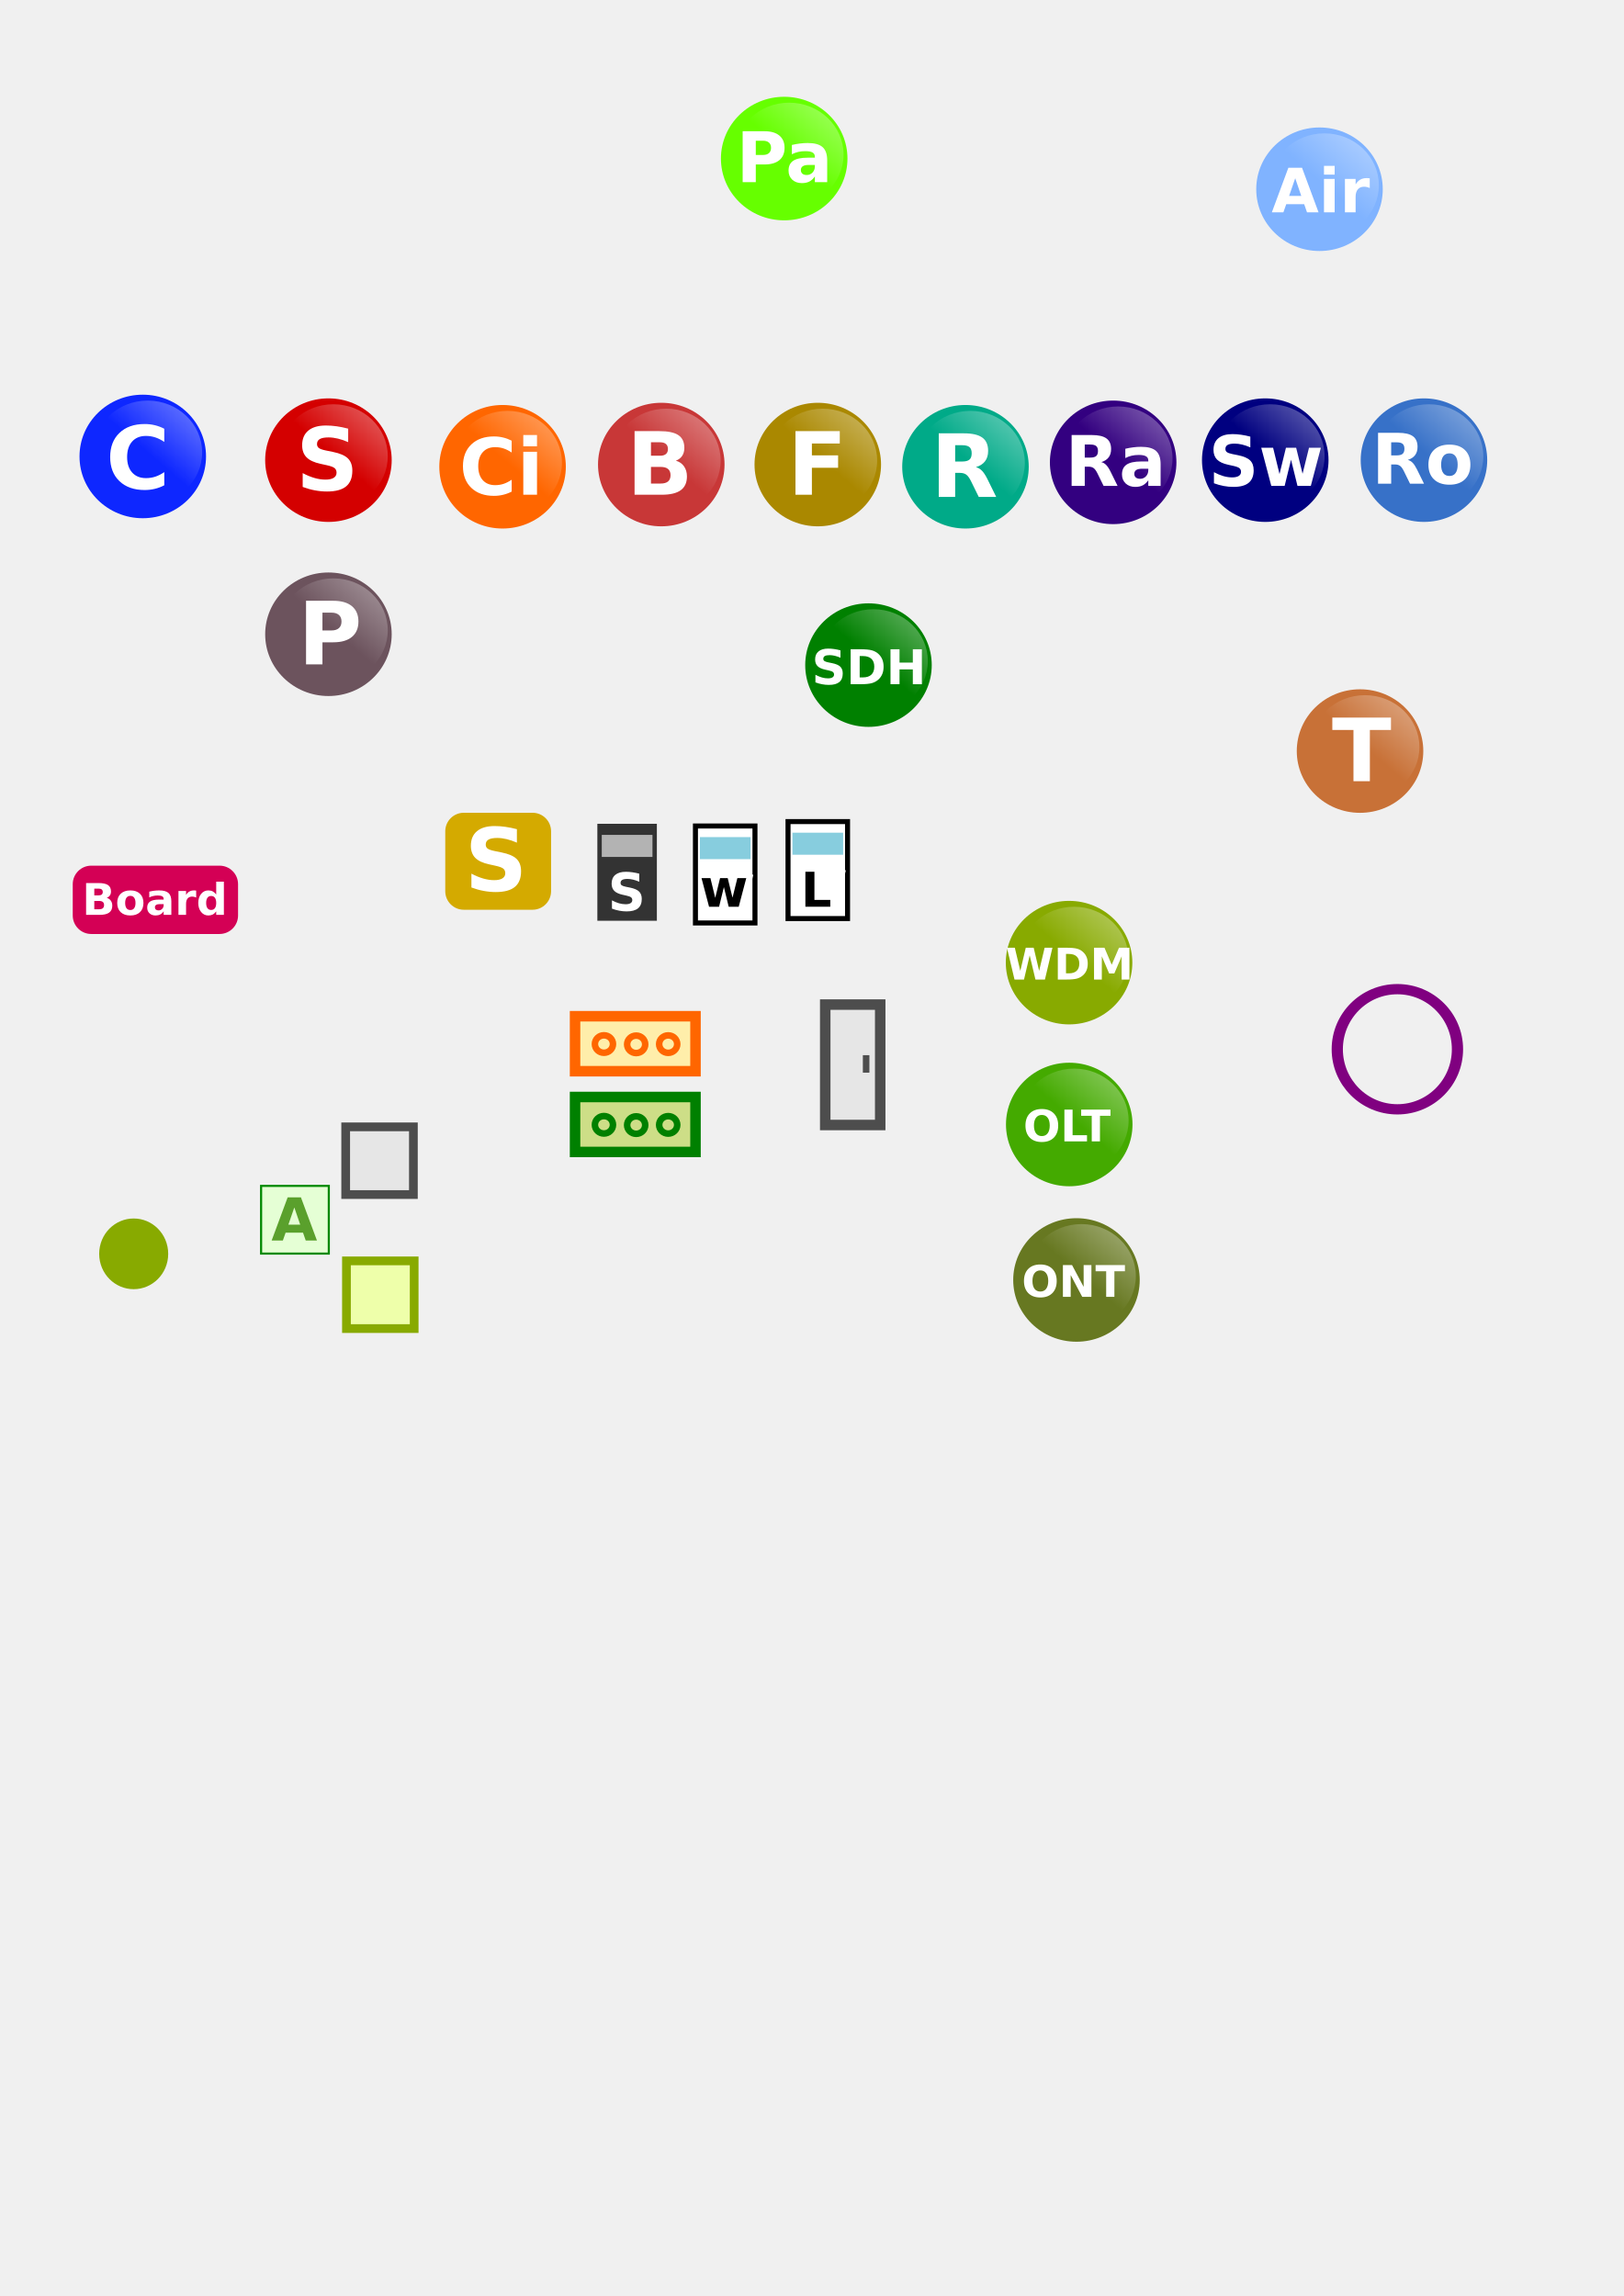
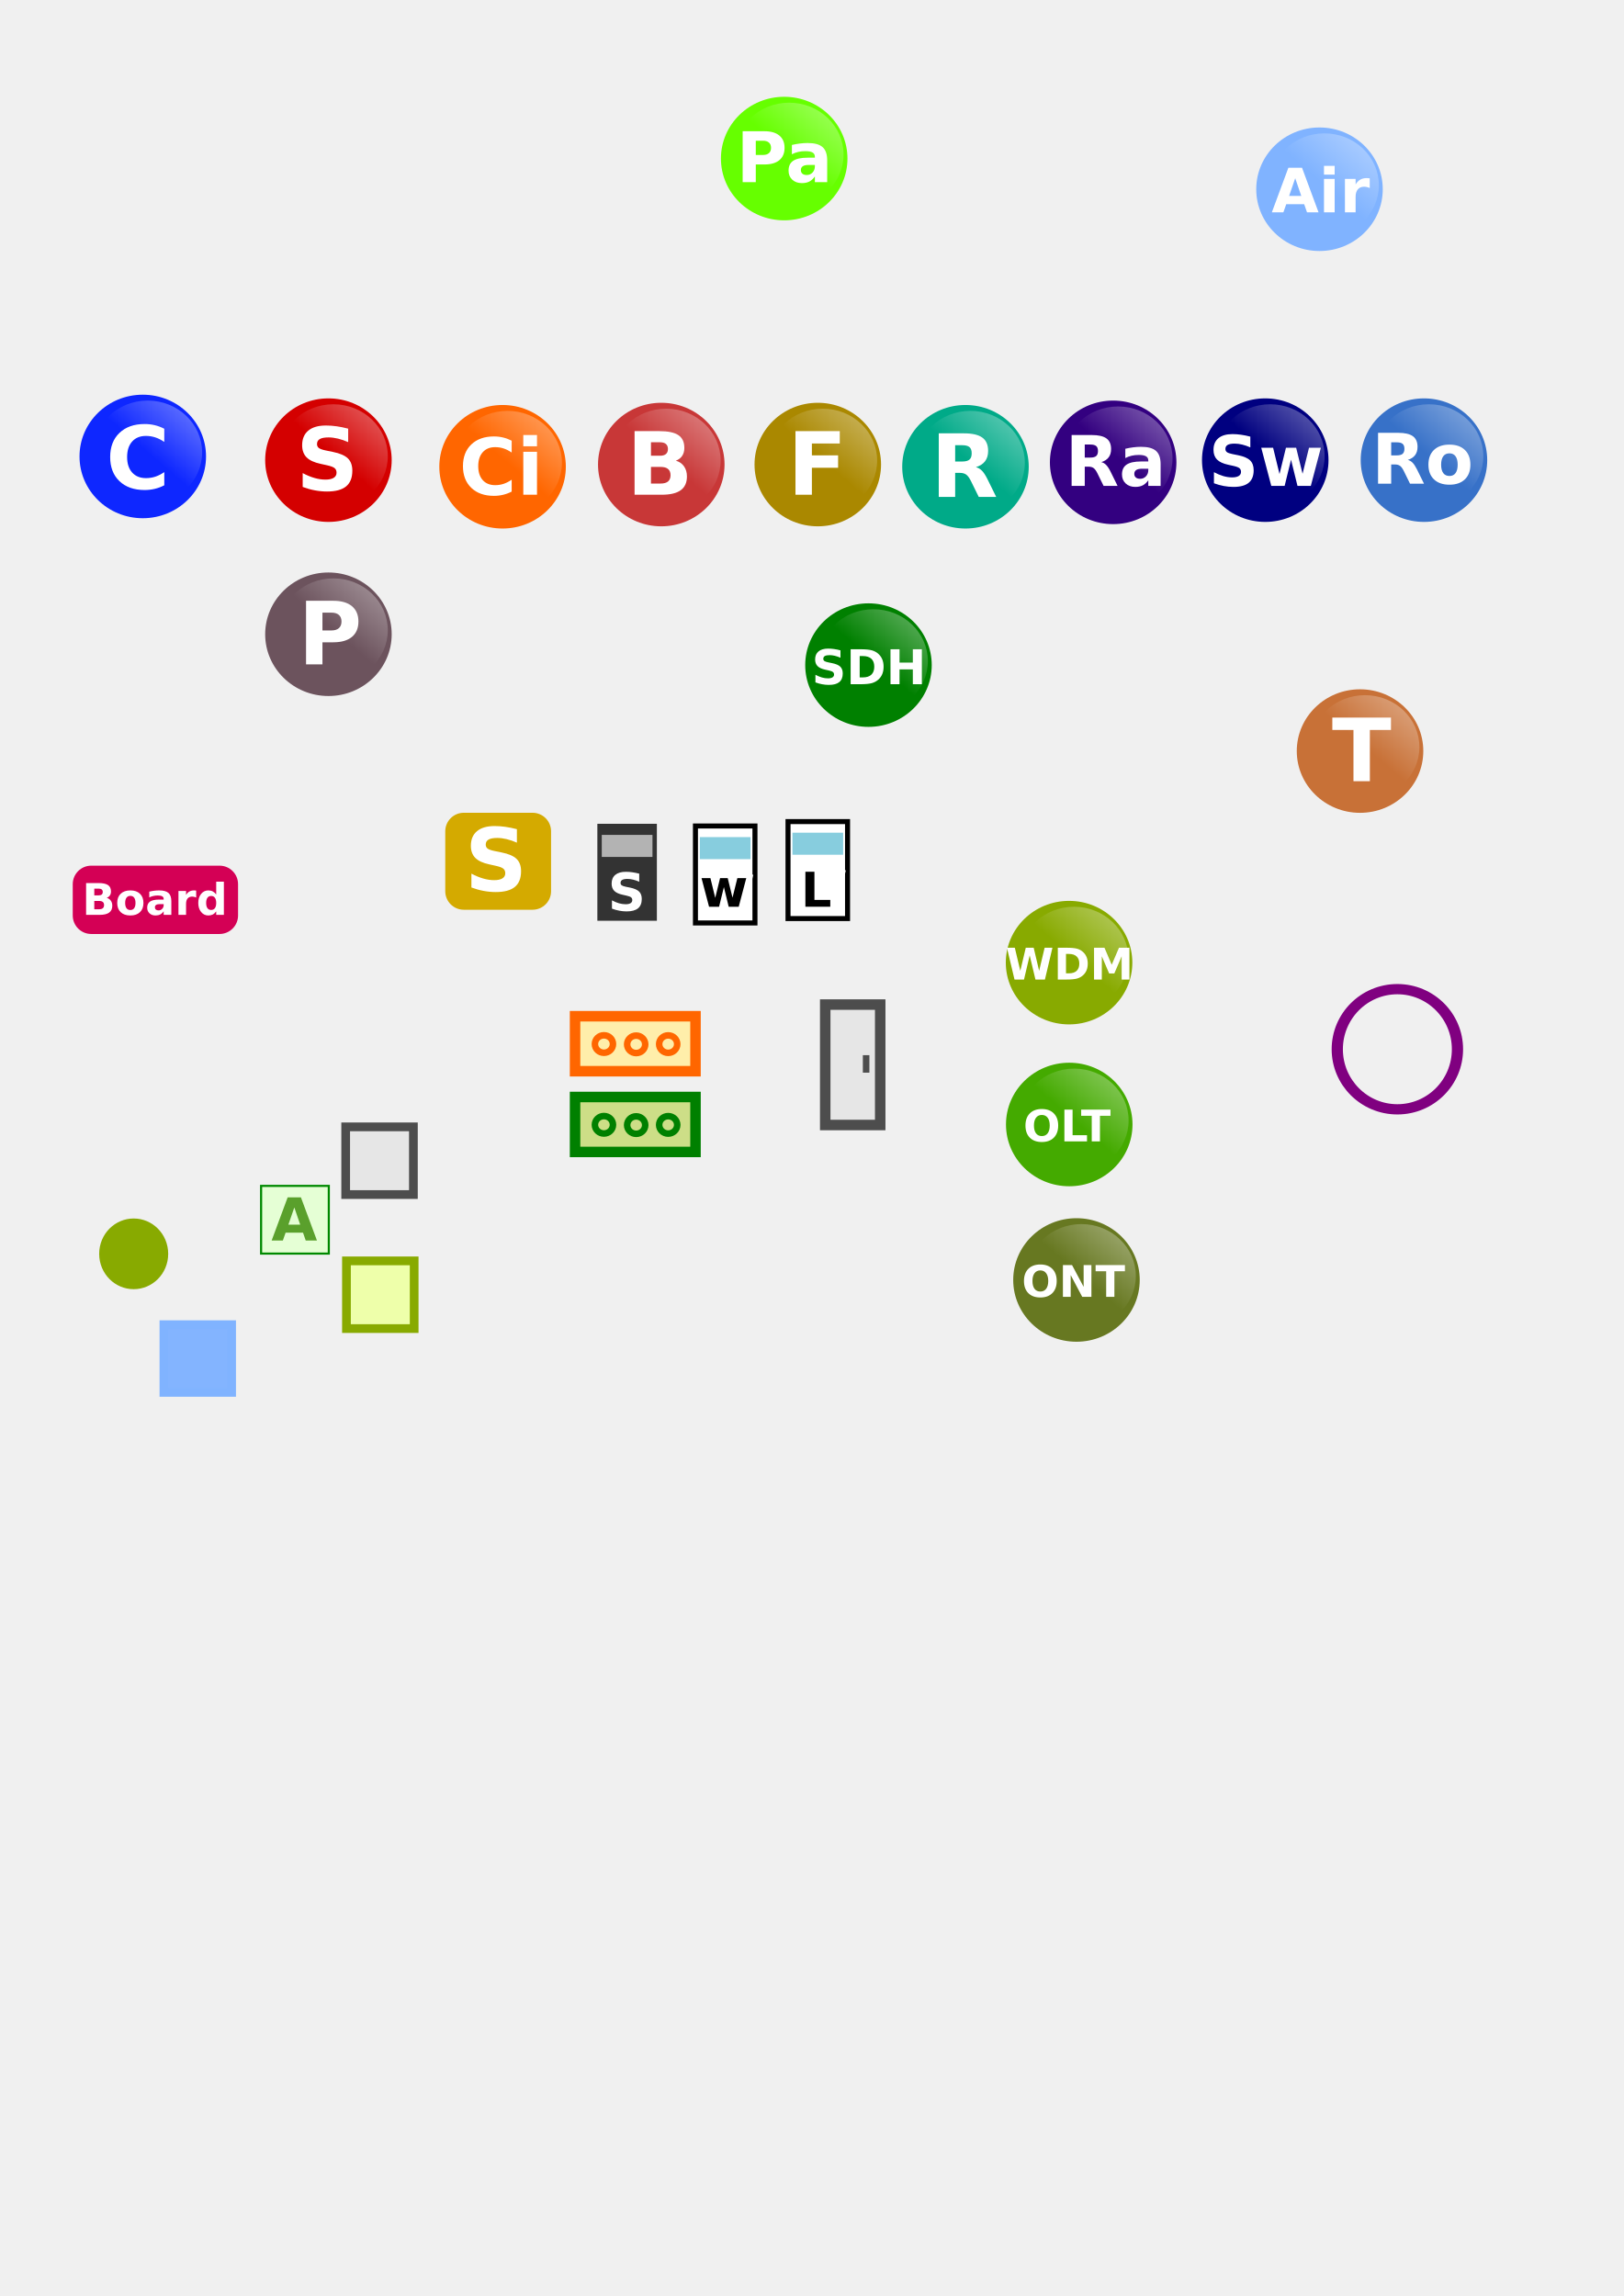
<svg xmlns="http://www.w3.org/2000/svg" xmlns:xlink="http://www.w3.org/1999/xlink" width="744.094" height="1052.362" id="svg2" version="1.1">
  <defs id="defs4">
    <linearGradient id="linearGradient3622">
      <stop style="stop-color:#ffffff;stop-opacity:1;" offset="0" id="stop3624" />
      <stop style="stop-color:#ffffff;stop-opacity:0;" offset="1" id="stop3626" />
    </linearGradient>
    <linearGradient xlink:href="#linearGradient3622" id="linearGradient3628" x1="352.665" y1="156.217" x2="278.571" y2="230.934" gradientUnits="userSpaceOnUse" />
    <linearGradient xlink:href="#linearGradient3622-1" id="linearGradient3628-7" x1="352.665" y1="156.217" x2="278.571" y2="230.934" gradientUnits="userSpaceOnUse" />
    <linearGradient id="linearGradient3622-1">
      <stop style="stop-color:#ffffff;stop-opacity:1;" offset="0" id="stop3624-3" />
      <stop style="stop-color:#ffffff;stop-opacity:0;" offset="1" id="stop3626-1" />
    </linearGradient>
    <linearGradient xlink:href="#linearGradient3622-1-5" id="linearGradient3628-7-5" x1="352.665" y1="156.217" x2="278.571" y2="230.934" gradientUnits="userSpaceOnUse" />
    <linearGradient id="linearGradient3622-1-5">
      <stop style="stop-color:#ffffff;stop-opacity:1;" offset="0" id="stop3624-3-8" />
      <stop style="stop-color:#ffffff;stop-opacity:0;" offset="1" id="stop3626-1-7" />
    </linearGradient>
    <linearGradient xlink:href="#linearGradient3622-1-5-2" id="linearGradient3628-7-5-6" x1="352.665" y1="156.217" x2="278.571" y2="230.934" gradientUnits="userSpaceOnUse" />
    <linearGradient id="linearGradient3622-1-5-2">
      <stop style="stop-color:#ffffff;stop-opacity:1;" offset="0" id="stop3624-3-8-8" />
      <stop style="stop-color:#ffffff;stop-opacity:0;" offset="1" id="stop3626-1-7-4" />
    </linearGradient>
    <linearGradient xlink:href="#linearGradient3622-1-5-0" id="linearGradient3628-7-5-4" x1="352.665" y1="156.217" x2="278.571" y2="230.934" gradientUnits="userSpaceOnUse" />
    <linearGradient id="linearGradient3622-1-5-0">
      <stop style="stop-color:#ffffff;stop-opacity:1;" offset="0" id="stop3624-3-8-9" />
      <stop style="stop-color:#ffffff;stop-opacity:0;" offset="1" id="stop3626-1-7-1" />
    </linearGradient>
    <linearGradient xlink:href="#linearGradient3622-1-5-1" id="linearGradient3628-7-5-3" x1="352.665" y1="156.217" x2="278.571" y2="230.934" gradientUnits="userSpaceOnUse" />
    <linearGradient id="linearGradient3622-1-5-1">
      <stop style="stop-color:#ffffff;stop-opacity:1;" offset="0" id="stop3624-3-8-1" />
      <stop style="stop-color:#ffffff;stop-opacity:0;" offset="1" id="stop3626-1-7-9" />
    </linearGradient>
    <linearGradient xlink:href="#linearGradient3622-1-5-7" id="linearGradient3628-7-5-1" x1="352.665" y1="156.217" x2="278.571" y2="230.934" gradientUnits="userSpaceOnUse" />
    <linearGradient id="linearGradient3622-1-5-7">
      <stop style="stop-color:#ffffff;stop-opacity:1;" offset="0" id="stop3624-3-8-5" />
      <stop style="stop-color:#ffffff;stop-opacity:0;" offset="1" id="stop3626-1-7-7" />
    </linearGradient>
    <linearGradient xlink:href="#linearGradient3622-1-5-7-2" id="linearGradient3628-7-5-1-3" x1="352.665" y1="156.217" x2="278.571" y2="230.934" gradientUnits="userSpaceOnUse" />
    <linearGradient id="linearGradient3622-1-5-7-2">
      <stop style="stop-color:#ffffff;stop-opacity:1;" offset="0" id="stop3624-3-8-5-9" />
      <stop style="stop-color:#ffffff;stop-opacity:0;" offset="1" id="stop3626-1-7-7-5" />
    </linearGradient>
    <linearGradient xlink:href="#linearGradient3622-1-5-7-6" id="linearGradient3628-7-5-1-6" x1="352.665" y1="156.217" x2="278.571" y2="230.934" gradientUnits="userSpaceOnUse" />
    <linearGradient id="linearGradient3622-1-5-7-6">
      <stop style="stop-color:#ffffff;stop-opacity:1;" offset="0" id="stop3624-3-8-5-7" />
      <stop style="stop-color:#ffffff;stop-opacity:0;" offset="1" id="stop3626-1-7-7-2" />
    </linearGradient>
    <linearGradient xlink:href="#linearGradient3622-1-1" id="linearGradient3628-7-2" x1="352.665" y1="156.217" x2="278.571" y2="230.934" gradientUnits="userSpaceOnUse" />
    <linearGradient id="linearGradient3622-1-1">
      <stop style="stop-color:#ffffff;stop-opacity:1;" offset="0" id="stop3624-3-0" />
      <stop style="stop-color:#ffffff;stop-opacity:0;" offset="1" id="stop3626-1-8" />
    </linearGradient>
    <linearGradient xlink:href="#linearGradient3622-1-1-0" id="linearGradient3628-7-2-0" x1="352.665" y1="156.217" x2="278.571" y2="230.934" gradientUnits="userSpaceOnUse" />
    <linearGradient id="linearGradient3622-1-1-0">
      <stop style="stop-color:#ffffff;stop-opacity:1;" offset="0" id="stop3624-3-0-6" />
      <stop style="stop-color:#ffffff;stop-opacity:0;" offset="1" id="stop3626-1-8-4" />
    </linearGradient>
    <linearGradient xlink:href="#linearGradient3622-1-1-0-6" id="linearGradient3628-7-2-0-7" x1="352.665" y1="156.217" x2="278.571" y2="230.934" gradientUnits="userSpaceOnUse" />
    <linearGradient id="linearGradient3622-1-1-0-6">
      <stop style="stop-color:#ffffff;stop-opacity:1;" offset="0" id="stop3624-3-0-6-9" />
      <stop style="stop-color:#ffffff;stop-opacity:0;" offset="1" id="stop3626-1-8-4-1" />
    </linearGradient>
    <linearGradient xlink:href="#linearGradient3622-1-10" id="linearGradient3628-7-1" x1="352.665" y1="156.217" x2="278.571" y2="230.934" gradientUnits="userSpaceOnUse" />
    <linearGradient id="linearGradient3622-1-10">
      <stop style="stop-color:#ffffff;stop-opacity:1;" offset="0" id="stop3624-3-3" />
      <stop style="stop-color:#ffffff;stop-opacity:0;" offset="1" id="stop3626-1-4" />
    </linearGradient>
    <linearGradient xlink:href="#linearGradient3622-0" id="linearGradient3628-9" x1="352.665" y1="156.217" x2="278.571" y2="230.934" gradientUnits="userSpaceOnUse" />
    <linearGradient id="linearGradient3622-0">
      <stop style="stop-color:#ffffff;stop-opacity:1;" offset="0" id="stop3624-9" />
      <stop style="stop-color:#ffffff;stop-opacity:0;" offset="1" id="stop3626-17" />
    </linearGradient>
    <linearGradient xlink:href="#linearGradient3622-1-5-7-28" id="linearGradient3628-7-5-1-7" x1="352.665" y1="156.217" x2="278.571" y2="230.934" gradientUnits="userSpaceOnUse" />
    <linearGradient id="linearGradient3622-1-5-7-28">
      <stop style="stop-color:#ffffff;stop-opacity:1;" offset="0" id="stop3624-3-8-5-2" />
      <stop style="stop-color:#ffffff;stop-opacity:0;" offset="1" id="stop3626-1-7-7-9" />
    </linearGradient>
    <linearGradient xlink:href="#linearGradient3622-6" id="linearGradient3628-8" x1="352.665" y1="156.217" x2="278.571" y2="230.934" gradientUnits="userSpaceOnUse" />
    <linearGradient id="linearGradient3622-6">
      <stop style="stop-color:#ffffff;stop-opacity:1;" offset="0" id="stop3624-0" />
      <stop style="stop-color:#ffffff;stop-opacity:0;" offset="1" id="stop3626-2" />
    </linearGradient>
    <linearGradient xlink:href="#linearGradient3622-1-1-0-6-5" id="linearGradient3628-7-2-0-7-9" x1="352.665" y1="156.217" x2="278.571" y2="230.934" gradientUnits="userSpaceOnUse" />
    <linearGradient id="linearGradient3622-1-1-0-6-5">
      <stop style="stop-color:#ffffff;stop-opacity:1;" offset="0" id="stop3624-3-0-6-9-7" />
      <stop style="stop-color:#ffffff;stop-opacity:0;" offset="1" id="stop3626-1-8-4-1-1" />
    </linearGradient>
    <linearGradient xlink:href="#linearGradient3622-1-1-0-6-5-1" id="linearGradient3628-7-2-0-7-9-5" x1="352.665" y1="156.217" x2="278.571" y2="230.934" gradientUnits="userSpaceOnUse" />
    <linearGradient id="linearGradient3622-1-1-0-6-5-1">
      <stop style="stop-color:#ffffff;stop-opacity:1;" offset="0" id="stop3624-3-0-6-9-7-5" />
      <stop style="stop-color:#ffffff;stop-opacity:0;" offset="1" id="stop3626-1-8-4-1-1-8" />
    </linearGradient>
  </defs>
  <g id="layer1">
    <path style="fill:#0e27ff;fill-opacity:1;stroke:none" id="path2816" d="m 308.571,230.934 a 30,32.857 0 1 1 -60,0 30,32.857 0 1 1 60,0 z" transform="matrix(0.9663282,0,0,0.861653,-203.7622,10.23069)" />
    <path style="fill:url(#linearGradient3628);fill-opacity:1;stroke:none" id="path2816-7" d="m 308.571,230.934 a 30,32.857 0 1 1 -60,0 30,32.857 0 1 1 60,0 z" transform="matrix(0.8316412,0,0,0.723306,-163.9913,40.3339)" />
    <text xml:space="preserve" style="font-size:40px;font-style:normal;font-weight:normal;fill:#000000;fill-opacity:1;stroke:none;font-family:Bitstream Vera Sans" x="48.487" y="224.037" id="text3630">
      <tspan id="tspan3632" x="48.487" y="224.037" style="font-weight:bold;fill:#ffffff">C</tspan>
    </text>
    <path style="fill:#d40000;fill-opacity:1;stroke:none" id="path2816-2" d="m 308.571,230.934 a 30,32.857 0 1 1 -60,0 30,32.857 0 1 1 60,0 z" transform="matrix(0.9663282,0,0,0.861653,-118.6787,11.92047)" />
    <path style="fill:url(#linearGradient3628-7);fill-opacity:1;stroke:none" id="path2816-7-0" d="m 308.571,230.934 a 30,32.857 0 1 1 -60,0 30,32.857 0 1 1 60,0 z" transform="matrix(0.8316412,0,0,0.723306,-78.9078,42.02368)" />
    <text xml:space="preserve" style="font-size:40px;font-style:normal;font-weight:normal;fill:#000000;fill-opacity:1;stroke:none;font-family:Bitstream Vera Sans" x="135.591" y="224.717" id="text3630-6">
      <tspan id="tspan3632-8" x="135.591" y="224.717" style="font-weight:bold;fill:#ffffff">S</tspan>
    </text>
    <path style="fill:#ff6600;fill-opacity:1;stroke:none" id="path2816-2-1" d="m 308.571,230.934 a 30,32.857 0 1 1 -60,0 30,32.857 0 1 1 60,0 z" transform="matrix(0.9663282,0,0,0.861653,-38.87667,14.95093)" />
    <path style="fill:url(#linearGradient3628-7-5);fill-opacity:1;stroke:none" id="path2816-7-0-7" d="m 308.571,230.934 a 30,32.857 0 1 1 -60,0 30,32.857 0 1 1 60,0 z" transform="matrix(0.8316412,0,0,0.723306,0.8942466,45.05414)" />
    <text xml:space="preserve" style="font-size:40px;font-style:normal;font-weight:normal;fill:#000000;fill-opacity:1;stroke:none;font-family:Bitstream Vera Sans" x="210.363" y="226.757" id="text3630-6-0">
      <tspan id="tspan3632-8-6" x="210.363" y="226.757" style="font-size:36px;font-weight:bold;fill:#ffffff">Ci</tspan>
    </text>
    <path style="fill:#c83737;fill-opacity:1;stroke:none" id="path2816-2-1-7" d="m 308.571,230.934 a 30,32.857 0 1 1 -60,0 30,32.857 0 1 1 60,0 z" transform="matrix(0.9663282,0,0,0.861653,33.85431,13.94077)" />
    <path style="fill:url(#linearGradient3628-7-5-6);fill-opacity:1;stroke:none" id="path2816-7-0-7-2" d="m 308.571,230.934 a 30,32.857 0 1 1 -60,0 30,32.857 0 1 1 60,0 z" transform="matrix(0.8316412,0,0,0.723306,73.62523,44.04398)" />
    <text xml:space="preserve" style="font-size:40px;font-style:normal;font-weight:normal;fill:#000000;fill-opacity:1;stroke:none;font-family:Bitstream Vera Sans" x="287.134" y="226.757" id="text3630-6-0-4">
      <tspan id="tspan3632-8-6-0" x="287.134" y="226.757" style="font-size:40px;font-weight:bold;fill:#ffffff">B</tspan>
    </text>
    <path style="fill:#aa8800;fill-opacity:1;stroke:none" id="path2816-2-1-9" d="m 308.571,230.934 a 30,32.857 0 1 1 -60,0 30,32.857 0 1 1 60,0 z" transform="matrix(0.9663282,0,0,0.861653,105.5751,13.94078)" />
    <path style="fill:url(#linearGradient3628-7-5-4);fill-opacity:1;stroke:none" id="path2816-7-0-7-6" d="m 308.571,230.934 a 30,32.857 0 1 1 -60,0 30,32.857 0 1 1 60,0 z" transform="matrix(0.8316412,0,0,0.723306,145.3461,44.04399)" />
    <text xml:space="preserve" style="font-size:40px;font-style:normal;font-weight:normal;fill:#000000;fill-opacity:1;stroke:none;font-family:Bitstream Vera Sans" x="360.875" y="226.757" id="text3630-6-0-2">
      <tspan id="tspan3632-8-6-5" x="360.875" y="226.757" style="font-size:40px;font-weight:bold;fill:#ffffff">F</tspan>
    </text>
    <path style="fill:#00aa88;fill-opacity:1;stroke:none" id="path2816-2-1-0" d="m 308.571,230.934 a 30,32.857 0 1 1 -60,0 30,32.857 0 1 1 60,0 z" transform="matrix(0.9663282,0,0,0.861653,173.2554,14.95093)" />
    <path style="fill:url(#linearGradient3628-7-5-3);fill-opacity:1;stroke:none" id="path2816-7-0-7-5" d="m 308.571,230.934 a 30,32.857 0 1 1 -60,0 30,32.857 0 1 1 60,0 z" transform="matrix(0.8316412,0,0,0.723306,213.0263,45.05414)" />
    <text xml:space="preserve" style="font-size:40px;font-style:normal;font-weight:normal;fill:#000000;fill-opacity:1;stroke:none;font-family:Bitstream Vera Sans" x="426.535" y="227.768" id="text3630-6-0-6">
      <tspan id="tspan3632-8-6-7" x="426.535" y="227.768" style="font-size:40px;font-weight:bold;fill:#ffffff">R</tspan>
    </text>
    <path style="fill:#330080;fill-opacity:1;stroke:none" id="path2816-2-1-1" d="m 308.571,230.934 a 30,32.857 0 1 1 -60,0 30,32.857 0 1 1 60,0 z" transform="matrix(0.9663282,0,0,0.861653,240.9356,12.93062)" />
    <path style="fill:url(#linearGradient3628-7-5-1);fill-opacity:1;stroke:none" id="path2816-7-0-7-69" d="m 308.571,230.934 a 30,32.857 0 1 1 -60,0 30,32.857 0 1 1 60,0 z" transform="matrix(0.8316412,0,0,0.723306,280.7065,43.03383)" />
    <text xml:space="preserve" style="font-size:40px;font-style:normal;font-weight:normal;fill:#000000;fill-opacity:1;stroke:none;font-family:Bitstream Vera Sans" x="488.155" y="222.717" id="text3630-6-0-8">
      <tspan id="tspan3632-8-6-1" x="488.155" y="222.717" style="font-size:32px;font-weight:bold;fill:#ffffff">Ra</tspan>
    </text>
    <path style="fill:#000080;fill-opacity:1;stroke:none" id="path2816-2-1-1-4" d="m 308.571,230.934 a 30,32.857 0 1 1 -60,0 30,32.857 0 1 1 60,0 z" transform="matrix(0.9663282,0,0,0.861653,310.6361,11.92047)" />
    <path style="fill:url(#linearGradient3628-7-5-1-3);fill-opacity:1;stroke:none" id="path2816-7-0-7-69-3" d="m 308.571,230.934 a 30,32.857 0 1 1 -60,0 30,32.857 0 1 1 60,0 z" transform="matrix(0.8316412,0,0,0.723306,350.407,42.02368)" />
    <text xml:space="preserve" style="font-size:40px;font-style:normal;font-weight:normal;fill:#000000;fill-opacity:1;stroke:none;font-family:Bitstream Vera Sans" x="553.815" y="222.717" id="text3630-6-0-8-9">
      <tspan id="tspan3632-8-6-1-4" x="553.815" y="222.717" style="font-size:32px;font-weight:bold;fill:#ffffff">Sw</tspan>
    </text>
    <path style="fill:#3771c8;fill-opacity:1;stroke:none" id="path2816-2-1-1-7" d="m 308.571,230.934 a 30,32.857 0 1 1 -60,0 30,32.857 0 1 1 60,0 z" transform="matrix(0.9663282,0,0,0.861653,383.3671,11.92047)" />
    <path style="fill:url(#linearGradient3628-7-5-1-6);fill-opacity:1;stroke:none" id="path2816-7-0-7-69-4" d="m 308.571,230.934 a 30,32.857 0 1 1 -60,0 30,32.857 0 1 1 60,0 z" transform="matrix(0.8316412,0,0,0.723306,423.138,42.02368)" />
    <text xml:space="preserve" style="font-size:40px;font-style:normal;font-weight:normal;fill:#000000;fill-opacity:1;stroke:none;font-family:Bitstream Vera Sans" x="628.586" y="221.707" id="text3630-6-0-8-1">
      <tspan id="tspan3632-8-6-1-0" x="628.586" y="221.707" style="font-size:32px;font-weight:bold;fill:#ffffff">Ro</tspan>
    </text>
    <rect style="fill:#d40055;fill-opacity:1;stroke:none" id="rect3120" width="75.761" height="31.315" x="33.335" y="396.773" ry="8.485" />
    <text xml:space="preserve" style="font-size:40px;font-style:normal;font-weight:normal;fill:#000000;fill-opacity:1;stroke:none;font-family:Bitstream Vera Sans" x="37.615" y="419.322" id="text3630-6-0-8-1-4">
      <tspan id="tspan3632-8-6-1-0-9" x="37.615" y="419.322" style="font-size:20px;font-weight:bold;fill:#ffffff">Board</tspan>
    </text>
    <path style="fill:#6c535d;fill-opacity:1;stroke:none" id="path2816-2-9" d="m 308.571,230.934 a 30,32.857 0 1 1 -60,0 30,32.857 0 1 1 60,0 z" transform="matrix(0.9663282,0,0,0.861653,-118.6787,91.72252)" />
    <path style="fill:url(#linearGradient3628-7-2);fill-opacity:1;stroke:none" id="path2816-7-0-0" d="m 308.571,230.934 a 30,32.857 0 1 1 -60,0 30,32.857 0 1 1 60,0 z" transform="matrix(0.8316412,0,0,0.723306,-78.9078,121.8257)" />
    <text xml:space="preserve" style="font-size:40px;font-style:normal;font-weight:normal;fill:#000000;fill-opacity:1;stroke:none;font-family:Bitstream Vera Sans" x="136.581" y="304.519" id="text3630-6-1">
      <tspan id="tspan3632-8-3" x="136.581" y="304.519" style="font-weight:bold;fill:#ffffff">P</tspan>
    </text>
    <rect style="fill:#d4aa00;fill-opacity:1;stroke:none" id="rect3190" width="48.487" height="44.447" x="204.051" y="372.53" ry="8.485" />
    <text xml:space="preserve" style="font-size:40px;font-style:normal;font-weight:normal;fill:#000000;fill-opacity:1;stroke:none;font-family:Bitstream Vera Sans" x="212.909" y="408.303" id="text3630-6-4">
      <tspan id="tspan3632-8-7" x="212.909" y="408.303" style="font-weight:bold;fill:#ffffff">S</tspan>
    </text>
    <path style="fill:#008000;fill-opacity:1;stroke:none" id="path2816-2-9-3" d="m 308.571,230.934 a 30,32.857 0 1 1 -60,0 30,32.857 0 1 1 60,0 z" transform="matrix(0.9663282,0,0,0.861653,128.8087,105.8647)" />
    <path style="fill:url(#linearGradient3628-7-2-0);fill-opacity:1;stroke:none" id="path2816-7-0-0-7" d="m 308.571,230.934 a 30,32.857 0 1 1 -60,0 30,32.857 0 1 1 60,0 z" transform="matrix(0.8316412,0,0,0.723306,168.5796,135.9679)" />
    <text xml:space="preserve" style="font-size:40px;font-style:normal;font-weight:normal;fill:#000000;fill-opacity:1;stroke:none;font-family:Bitstream Vera Sans" x="371.967" y="313.61" id="text3630-6-1-5">
      <tspan id="tspan3632-8-3-8" x="371.967" y="313.61" style="font-size:22px;font-weight:bold;fill:#ffffff">SDH</tspan>
    </text>
    <path style="fill:#88aa00;fill-opacity:1;stroke:none" id="path2816-2-9-3-9" d="m 308.571,230.934 a 30,32.857 0 1 1 -60,0 30,32.857 0 1 1 60,0 z" transform="matrix(0.9663282,0,0,0.861653,220.7325,242.2353)" />
    <path style="fill:url(#linearGradient3628-7-2-0-7);fill-opacity:1;stroke:none" id="path2816-7-0-0-7-8" d="m 308.571,230.934 a 30,32.857 0 1 1 -60,0 30,32.857 0 1 1 60,0 z" transform="matrix(0.8316412,0,0,0.723306,260.5034,272.3385)" />
    <text xml:space="preserve" style="font-size:40px;font-style:normal;font-weight:normal;fill:#000000;fill-opacity:1;stroke:none;font-family:Bitstream Vera Sans" x="460.86" y="448.971" id="text3630-6-1-5-7">
      <tspan id="tspan3632-8-3-8-6" x="460.86" y="448.971" style="font-size:20px;font-weight:bold;fill:#ffffff">WDM</tspan>
    </text>
    <rect style="fill:#333333;fill-opacity:1;stroke:none" id="rect3190-0" width="27.274" height="44.447" x="273.751" y="377.58" ry="0" />
    <rect style="fill:#b3b3b3;fill-opacity:1;stroke:none" id="rect3374" width="23.234" height="10.102" x="275.772" y="382.672" />
    <text xml:space="preserve" style="font-size:40px;font-style:normal;font-weight:normal;fill:#000000;fill-opacity:1;stroke:none;font-family:Bitstream Vera Sans" x="278.569" y="417.395" id="text3630-6-4-7">
      <tspan id="tspan3632-8-7-1" x="278.569" y="417.395" style="font-size:24px;font-weight:bold;fill:#ffffff">S</tspan>
    </text>
    <rect style="fill:#ffffff;fill-opacity:1;stroke:#000000;stroke-opacity:1;stroke-width:2.3;stroke-miterlimit:4;stroke-dasharray:none" id="rect3190-0-0" width="27.274" height="44.447" x="318.703" y="378.59" ry="0" />
    <rect style="fill:#87cdde;fill-opacity:1;stroke:none" id="rect3374-6" width="23.234" height="10.102" x="320.723" y="383.682" />
    <text xml:space="preserve" style="font-size:40px;font-style:normal;font-weight:normal;fill:#000000;fill-opacity:1;stroke:none;font-family:Bitstream Vera Sans" x="319.48" y="418.405" id="text3630-6-4-7-5">
      <tspan id="tspan3632-8-7-1-1" x="319.48" y="418.405" style="font-size:24px;font-weight:bold;fill:#ffffff">W</tspan>
    </text>
    <text xml:space="preserve" style="font-size:40px;font-style:normal;font-weight:normal;fill:#000000;fill-opacity:1;stroke:none;font-family:Bitstream Vera Sans" x="320.644" y="415.611" id="text3630-6-4-7-0">
      <tspan id="tspan3632-8-7-1-6" x="320.644" y="415.611" style="font-size:24px;font-weight:bold;fill:#000000">w</tspan>
    </text>
    <rect style="fill:#ffffff;fill-opacity:1;stroke:#000000;stroke-width:2.3;stroke-miterlimit:4;stroke-opacity:1;stroke-dasharray:none" id="rect3190-0-0-0" width="27.274" height="44.447" x="361.13" y="376.57" ry="0" />
    <rect style="fill:#87cdde;fill-opacity:1;stroke:none" id="rect3374-6-8" width="23.234" height="10.102" x="363.15" y="381.662" />
    <text xml:space="preserve" style="font-size:40px;font-style:normal;font-weight:normal;fill:#000000;fill-opacity:1;stroke:none;font-family:Bitstream Vera Sans" x="361.907" y="416.384" id="text3630-6-4-7-5-1">
      <tspan id="tspan3632-8-7-1-1-3" x="361.907" y="416.384" style="font-size:24px;font-weight:bold;fill:#ffffff">W</tspan>
    </text>
    <text xml:space="preserve" style="font-size:40px;font-style:normal;font-weight:normal;fill:#000000;fill-opacity:1;stroke:none;font-family:Bitstream Vera Sans" x="367.071" y="415.591" id="text3630-6-4-7-0-1">
      <tspan id="tspan3632-8-7-1-6-1" x="367.071" y="415.591" style="font-size:22;font-weight:bold;fill:#000000">L</tspan>
    </text>
    <path style="fill:#c87137;fill-opacity:1;stroke:none" id="path2816-2-0" d="m 308.571,230.934 a 30,32.857 0 1 1 -60,0 30,32.857 0 1 1 60,0 z" transform="matrix(0.9663282,0,0,0.861653,354.0727,145.2606)" />
    <path style="fill:url(#linearGradient3628-7-1);fill-opacity:1;stroke:none" id="path2816-7-0-3" d="m 308.571,230.934 a 30,32.857 0 1 1 -60,0 30,32.857 0 1 1 60,0 z" transform="matrix(0.8316412,0,0,0.723306,393.8436,175.3638)" />
    <text xml:space="preserve" style="font-size:40px;font-style:normal;font-weight:normal;fill:#000000;fill-opacity:1;stroke:none;font-family:Bitstream Vera Sans" x="610.363" y="358.057" id="text3630-6-9">
      <tspan id="tspan3632-8-1" x="610.363" y="358.057" style="font-weight:bold;fill:#ffffff">T</tspan>
    </text>
    <rect style="fill:#e5ffd5;fill-opacity:1;stroke:#008900;stroke-width:0.97;stroke-opacity:1" id="rect3190-04" width="31.03" height="31.03" x="119.652" y="543.545" ry="0" />
    <text xml:space="preserve" style="font-size:38.788px;font-style:normal;font-weight:normal;fill:#5aa02c;fill-opacity:1;stroke:none;font-family:Bitstream Vera Sans" x="124.359" y="568.594" id="text3630-6-4-4">
      <tspan id="tspan3632-8-7-4" x="124.359" y="568.594" style="font-size:27.152px;font-weight:bold;fill:#5aa02c;fill-opacity:1;stroke:none">A</tspan>
    </text>
    <rect style="fill:#e6e6e6;fill-opacity:1;stroke:#4d4d4d;stroke-width:4;stroke-miterlimit:4;stroke-opacity:1;stroke-dasharray:none" id="rect3190-04-2" width="31.03" height="31.03" x="158.413" y="516.49" ry="0" />
    <text xml:space="preserve" style="font-size:38.788px;font-style:normal;font-weight:normal;fill:#4d4d4d;fill-opacity:1;stroke:none;font-family:Bitstream Vera Sans" x="163.834" y="569.039" id="text3630-6-4-4-0">
      <tspan id="tspan3632-8-7-4-2" x="163.834" y="569.039" style="font-size:27.152px;font-weight:bold;fill:#4d4d4d;fill-opacity:1;stroke:none" />
    </text>
    <rect style="fill:#eeffaa;fill-opacity:1;stroke:#88aa00;stroke-width:4;stroke-opacity:1;stroke-miterlimit:4;stroke-dasharray:none" id="rect3190-04-22" width="31.03" height="31.03" x="158.771" y="577.918" ry="0" />
    <path style="fill:#88aa00;fill-opacity:1;stroke:#88aa00;stroke-width:4;stroke-linecap:round;stroke-linejoin:miter;stroke-miterlimit:4;stroke-opacity:1;stroke-dasharray:none" id="path6310" d="m 70.312,585.175 a 10.84,9.375 0 1 1 -21.68,0 10.84,9.375 0 1 1 21.68,0 z" transform="matrix(1.231676,0,0,1.424126,-11.98544,-258.6721)" />
    <path style="fill:#80b3ff;fill-opacity:1;stroke:none" id="path2816-71" d="m 308.571,230.934 a 30,32.857 0 1 1 -60,0 30,32.857 0 1 1 60,0 z" transform="matrix(0.9663282,0,0,0.861653,335.4961,-112.2475)" />
    <path style="fill:url(#linearGradient3628-9);fill-opacity:1;stroke:none" id="path2816-7-1" d="m 308.571,230.934 a 30,32.857 0 1 1 -60,0 30,32.857 0 1 1 60,0 z" transform="matrix(0.8316412,0,0,0.723306,375.267,-82.14425)" />
    <text xml:space="preserve" style="font-size:40px;font-style:normal;font-weight:normal;fill:#000000;fill-opacity:1;stroke:none;font-family:Bitstream Vera Sans" x="582.714" y="97.309" id="text3630-5">
      <tspan id="tspan3632-9" x="582.714" y="97.309" style="font-size:28px;font-weight:bold;fill:#ffffff">Air</tspan>
    </text>
    <path style="fill:#66ff00;fill-opacity:1;stroke:none" id="path2816-2-1-1-9" d="m 308.571,230.934 a 30,32.857 0 1 1 -60,0 30,32.857 0 1 1 60,0 z" transform="matrix(0.9663282,0,0,0.861653,90.18355,-126.31)" />
    <path style="fill:url(#linearGradient3628-7-5-1-7);fill-opacity:1;stroke:none" id="path2816-7-0-7-69-6" d="m 308.571,230.934 a 30,32.857 0 1 1 -60,0 30,32.857 0 1 1 60,0 z" transform="matrix(0.8316412,0,0,0.723306,129.9545,-96.20675)" />
    <text xml:space="preserve" style="font-size:40px;font-style:normal;font-weight:normal;fill:#000000;fill-opacity:1;stroke:none;font-family:Bitstream Vera Sans" x="337.403" y="83.476" id="text3630-6-0-8-0">
      <tspan id="tspan3632-8-6-1-2" x="337.403" y="83.476" style="font-size:32px;font-weight:bold;fill:#ffffff">Pa</tspan>
    </text>
    <path style="fill:none;stroke:#800080;stroke-width:5.602;stroke-miterlimit:4;stroke-dasharray:none" id="path2816-6" d="m 308.571,230.934 a 30,32.857 0 1 1 -60,0 30,32.857 0 1 1 60,0 z" transform="matrix(0.9180891,0,0,0.8382553,384.6211,287.3338)" />
    <rect style="fill:#e6e6e6;fill-opacity:1;stroke:#4d4d4d;stroke-width:4.807;stroke-miterlimit:4;stroke-opacity:1;stroke-dasharray:none" id="rect3190-04-2-3" width="25.193" height="55.193" x="378.177" y="460.448" ry="0" />
    <path style="fill:#000000;stroke:#4d4d4d;stroke-width:3;stroke-linecap:butt;stroke-linejoin:miter;stroke-opacity:1;stroke-miterlimit:4;stroke-dasharray:none;fill-opacity:1" d="m 396.919,483.638 0,8.01" id="path4220" />
    <rect style="fill:#ffeeaa;fill-opacity:1;stroke:#ff6600;stroke-width:4.807;stroke-miterlimit:4;stroke-opacity:1;stroke-dasharray:none" id="rect3190-04-2-3-6" width="25.193" height="55.193" x="-490.987" y="263.533" ry="0" transform="matrix(0,-1,1,0,0,0)" />
    <path style="fill:#ffeeaa;fill-opacity:1;stroke:#ff6600;stroke-width:3;stroke-miterlimit:4;stroke-dasharray:none" id="path4243" d="m 279.252,480.738 a 4.143,4.005 0 1 1 -8.286,0 4.143,4.005 0 1 1 8.286,0 z" transform="translate(1.657282,-2.209709)" />
    <path style="fill:#ffeeaa;fill-opacity:1;stroke:#ff6600;stroke-width:3;stroke-miterlimit:4;stroke-dasharray:none" id="path4243-4" d="m 279.252,480.738 a 4.143,4.005 0 1 1 -8.286,0 4.143,4.005 0 1 1 8.286,0 z" transform="translate(16.43215,-2.071614)" />
    <path style="fill:#ffeeaa;fill-opacity:1;stroke:#ff6600;stroke-width:3;stroke-miterlimit:4;stroke-dasharray:none" id="path4243-7" d="m 279.252,480.738 a 4.143,4.005 0 1 1 -8.286,0 4.143,4.005 0 1 1 8.286,0 z" transform="translate(31.10352,-2.168847)" />
    <rect style="fill:#cdde87;fill-opacity:1;stroke:#008000;stroke-width:4.807;stroke-miterlimit:4;stroke-opacity:1;stroke-dasharray:none" id="rect3190-04-2-3-6-0" width="25.193" height="55.193" x="-528" y="263.533" ry="0" transform="matrix(0,-1,1,0,0,0)" />
    <path style="fill:#cdde87;fill-opacity:1;stroke:#008000;stroke-width:3;stroke-miterlimit:4;stroke-dasharray:none" id="path4243-9" d="m 279.252,480.738 a 4.143,4.005 0 1 1 -8.286,0 4.143,4.005 0 1 1 8.286,0 z" transform="translate(1.657274,34.80292)" />
    <path style="fill:#cdde87;fill-opacity:1;stroke:#008000;stroke-width:3;stroke-miterlimit:4;stroke-dasharray:none" id="path4243-4-9" d="m 279.252,480.738 a 4.143,4.005 0 1 1 -8.286,0 4.143,4.005 0 1 1 8.286,0 z" transform="translate(16.43214,34.94102)" />
    <path style="fill:#cdde87;fill-opacity:1;stroke:#008000;stroke-width:3;stroke-miterlimit:4;stroke-dasharray:none" id="path4243-7-1" d="m 279.252,480.738 a 4.143,4.005 0 1 1 -8.286,0 4.143,4.005 0 1 1 8.286,0 z" transform="translate(31.10351,34.84378)" />
    <path style="fill:#44aa00;fill-opacity:1;stroke:none" id="path2816-2-9-3-9-4" d="m 308.571,230.934 a 30,32.857 0 1 1 -60,0 30,32.857 0 1 1 60,0 z" transform="matrix(0.9663282,0,0,0.861653,220.8114,316.4183)" />
    <path style="fill:url(#linearGradient3628-7-2-0-7-9);fill-opacity:1;stroke:none" id="path2816-7-0-0-7-8-8" d="m 308.571,230.934 a 30,32.857 0 1 1 -60,0 30,32.857 0 1 1 60,0 z" transform="matrix(0.8316412,0,0,0.723306,260.5824,346.5216)" />
    <text xml:space="preserve" style="font-size:40px;font-style:normal;font-weight:normal;fill:#000000;fill-opacity:1;stroke:none;font-family:Bitstream Vera Sans" x="468.939" y="523.154" id="text3630-6-1-5-7-4">
      <tspan id="tspan3632-8-3-8-6-5" x="468.939" y="523.154" style="font-size:20px;font-weight:bold;fill:#ffffff">OLT</tspan>
    </text>
    <path style="fill:#677821;fill-opacity:1;stroke:none" id="path2816-2-9-3-9-4-0" d="m 308.571,230.934 a 30,32.857 0 1 1 -60,0 30,32.857 0 1 1 60,0 z" transform="matrix(0.9663282,0,0,0.861653,224.126,387.6814)" />
    <path style="fill:url(#linearGradient3628-7-2-0-7-9-5);fill-opacity:1;stroke:none" id="path2816-7-0-0-7-8-8-4" d="m 308.571,230.934 a 30,32.857 0 1 1 -60,0 30,32.857 0 1 1 60,0 z" transform="matrix(0.8316412,0,0,0.723306,263.8969,417.7846)" />
    <text xml:space="preserve" style="font-size:40px;font-style:normal;font-weight:normal;fill:#000000;fill-opacity:1;stroke:none;font-family:Bitstream Vera Sans" x="468.254" y="594.417" id="text3630-6-1-5-7-4-7">
      <tspan id="tspan3632-8-3-8-6-5-6" x="468.254" y="594.417" style="font-size:20px;font-weight:bold;fill:#ffffff">ONT</tspan>
    </text>
+     <rect style="fill:#80b3ff;fill-opacity:0.973;stroke:#80b3ff;stroke-width:4;stroke-miterlimit:4;stroke-opacity:1;stroke-dasharray:none" id="rect3190-04-22-6" width="31.03" height="31.03" x="75.11" y="607.16" ry="0" />
  </g>
</svg>
